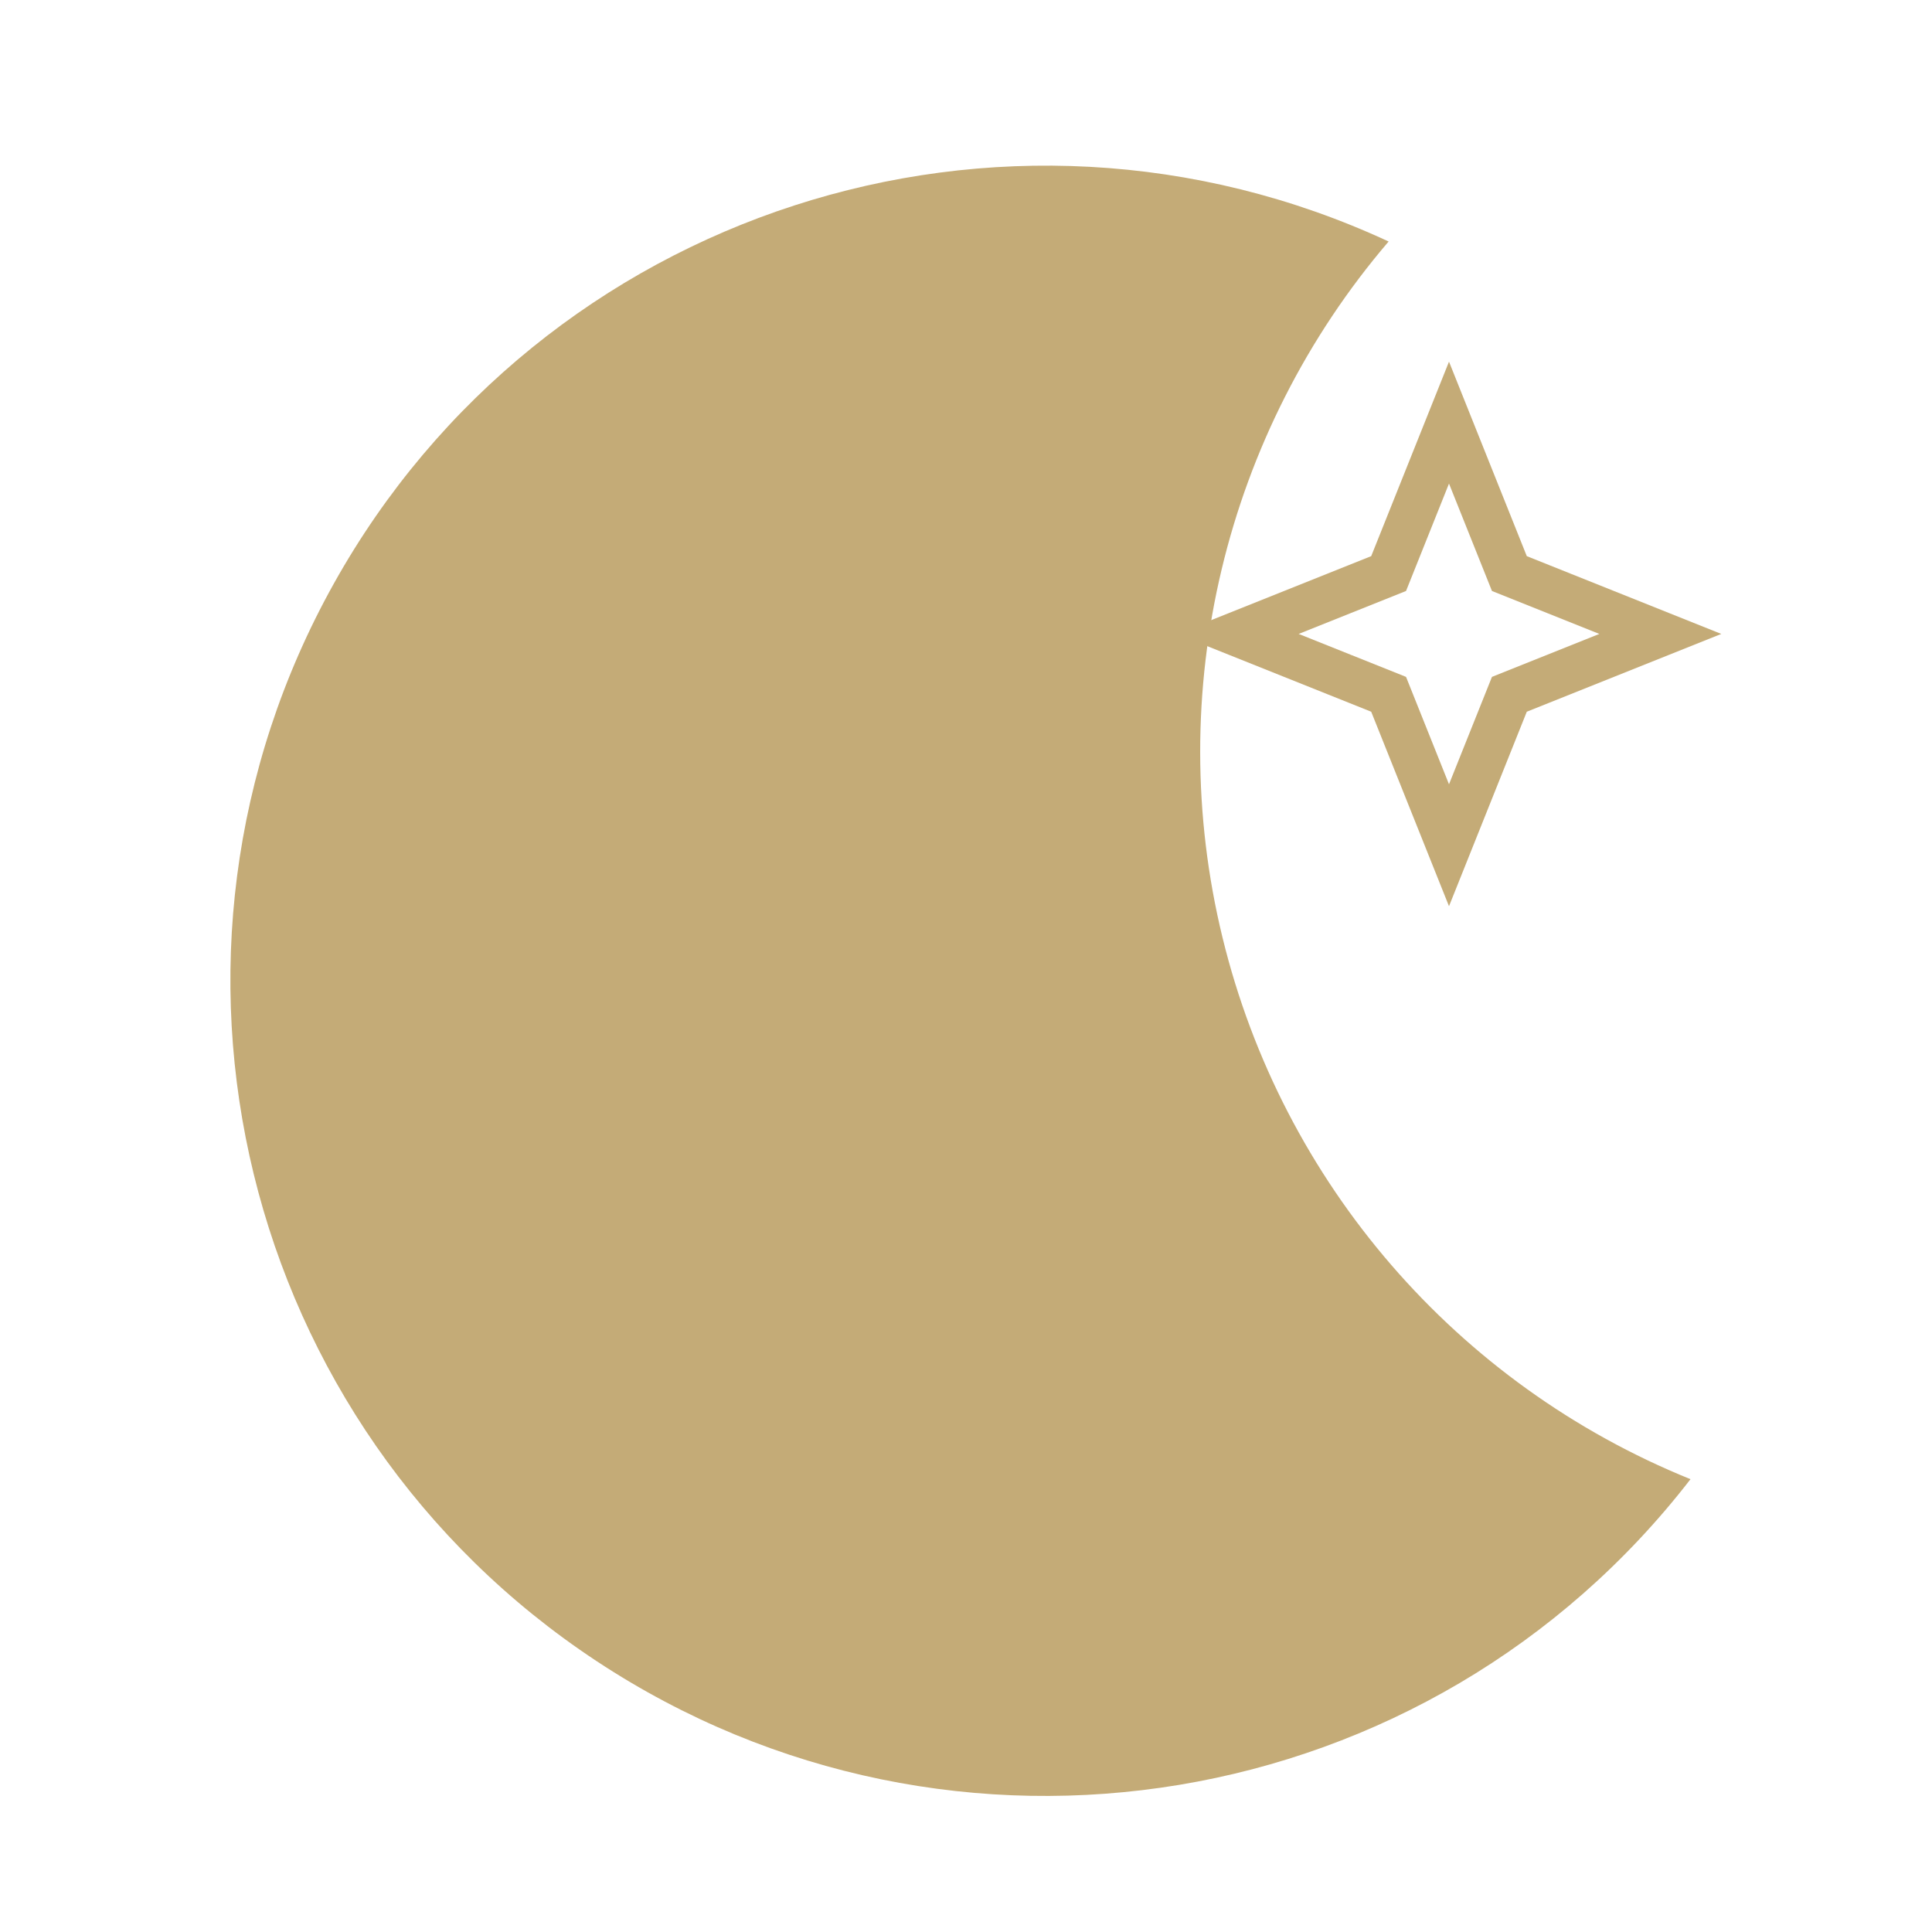
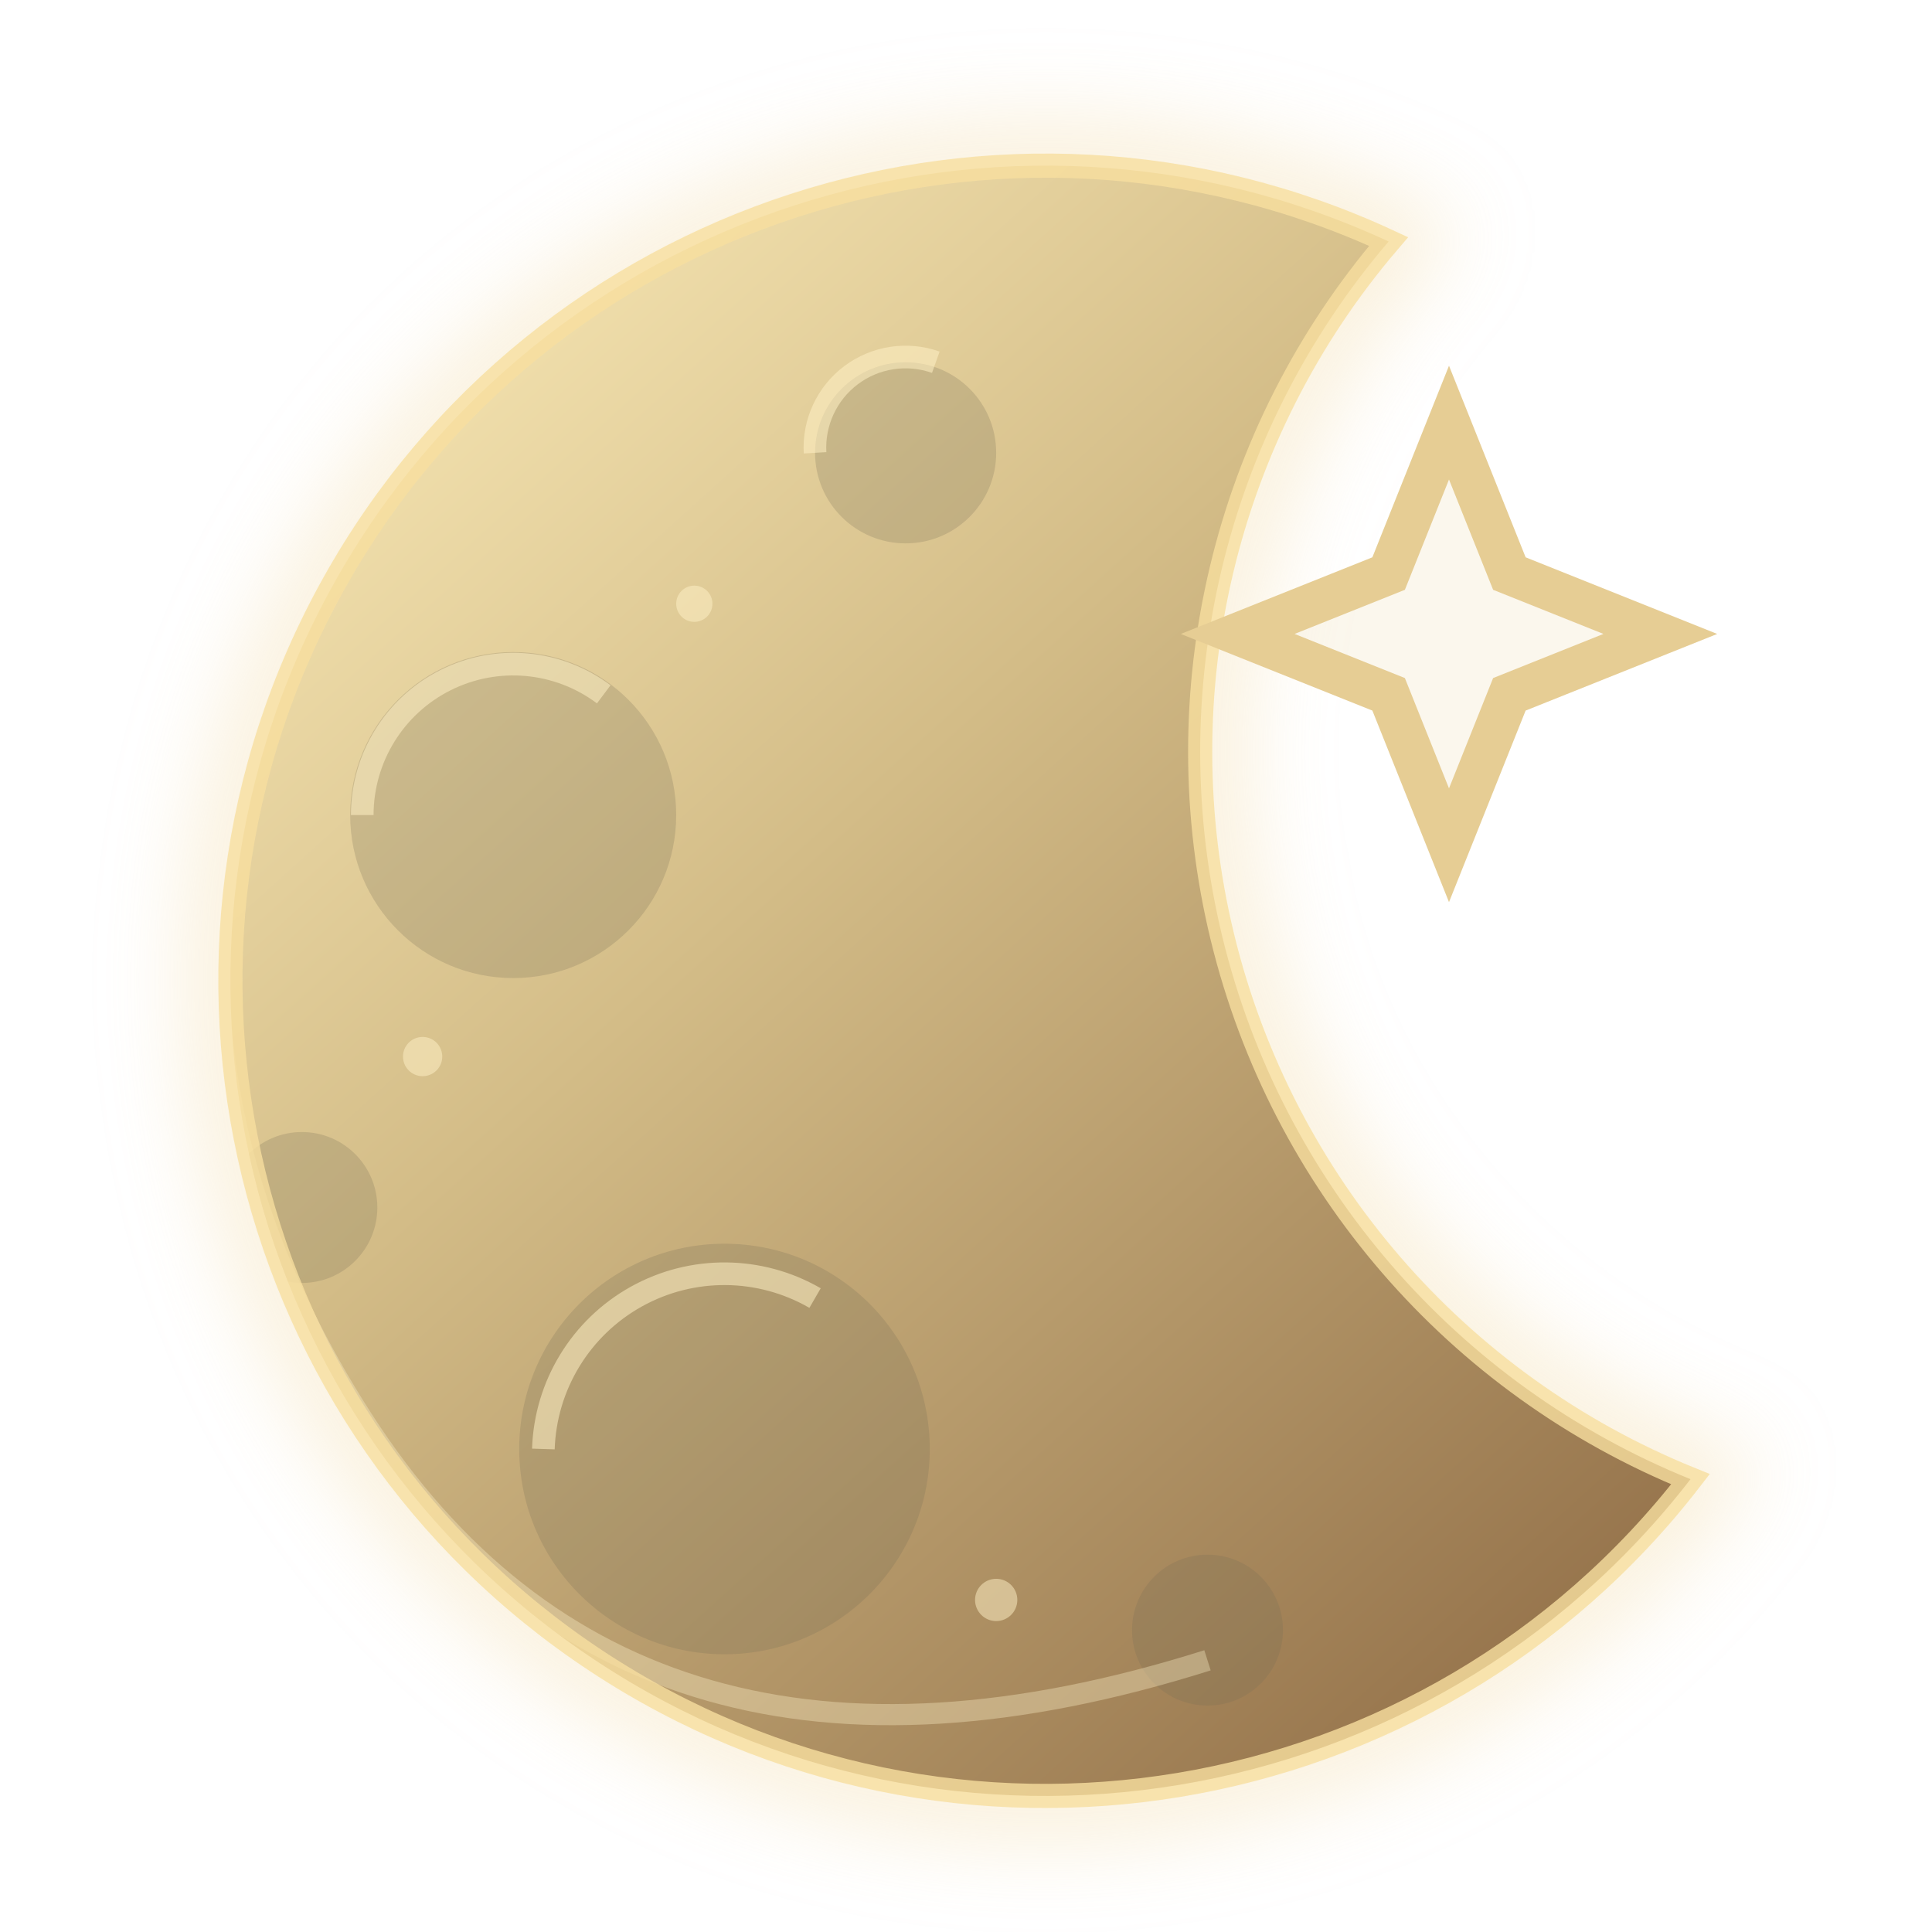
<svg xmlns="http://www.w3.org/2000/svg" viewBox="0 0 64 64">
-   <path fill="#c4ab77" d="M46 8a27 27 0 1 0 10 41A26 26 0 0 1 46 8Z" />
-   <path fill="none" stroke="#c4ab77" stroke-width="1.5" d="m48 14 2 5 5 2-5 2-2 5-2-5-5-2 5-2Z" />
+   <defs>
+     <path id="lunar-crescent" d="M46 8a27 27 0 1 0 10 41A26 26 0 0 1 46 8Z" />
+     <clipPath id="lunar-mask">
+       <use href="#lunar-crescent" />
+     </clipPath>
+     <linearGradient id="lunar-gold" x1="0" y1="0" x2=".8" y2="1">
+       <stop stop-color="#fff0be" />
+       <stop offset=".45" stop-color="#d3bc87" />
+       <stop offset="1" stop-color="#96744c" />
+     </linearGradient>
+     <filter id="lunar-rim" x="-25%" y="-25%" width="150%" height="150%">
+       <feGaussianBlur stdDeviation="1.4" />
+     </filter>
+   </defs>
+   <use href="#lunar-crescent" fill="none" stroke="#edcc85" stroke-width="3" opacity=".3" filter="url(#lunar-rim)" />
+   <use href="#lunar-crescent" fill="url(#lunar-gold)" />
+   <g clip-path="url(#lunar-mask)">
+     <g fill="#776b55" opacity=".24">
+       <circle cx="17" cy="27" r="5.4" />
+       <circle cx="24" cy="48" r="6.8" />
+       <circle cx="10" cy="40" r="2.5" />
+       <circle cx="30" cy="15" r="3" />
+       <circle cx="40" cy="54" r="2.5" />
+     </g>
+     <g fill="none" stroke="#fff0c5" stroke-width=".75" opacity=".55">
+       <path d="M12 27a5 5 0 0 1 8-4M18 48a6 6 0 0 1 9-5M27 15a3 3 0 0 1 4-3" />
+     </g>
+     <path d="M11 18q-8 15 1 29t28 8" fill="none" stroke="#fff3ca" stroke-width=".7" opacity=".35" />
+     <g fill="#fff2c8" opacity=".5">
+       <circle cx="14" cy="35" r=".65" />
+       <circle cx="23" cy="20" r=".6" />
+       <circle cx="33" cy="53" r=".7" />
+     </g>
+   </g>
+   <use href="#lunar-crescent" fill="none" stroke="#f8df9f" stroke-width=".8" opacity=".8" />
+   <path fill="#ead39b" fill-opacity=".18" stroke="#e6cd94" stroke-width="1.4" d="m48 14 2 5 5 2-5 2-2 5-2-5-5-2 5-2Z" />
</svg>
